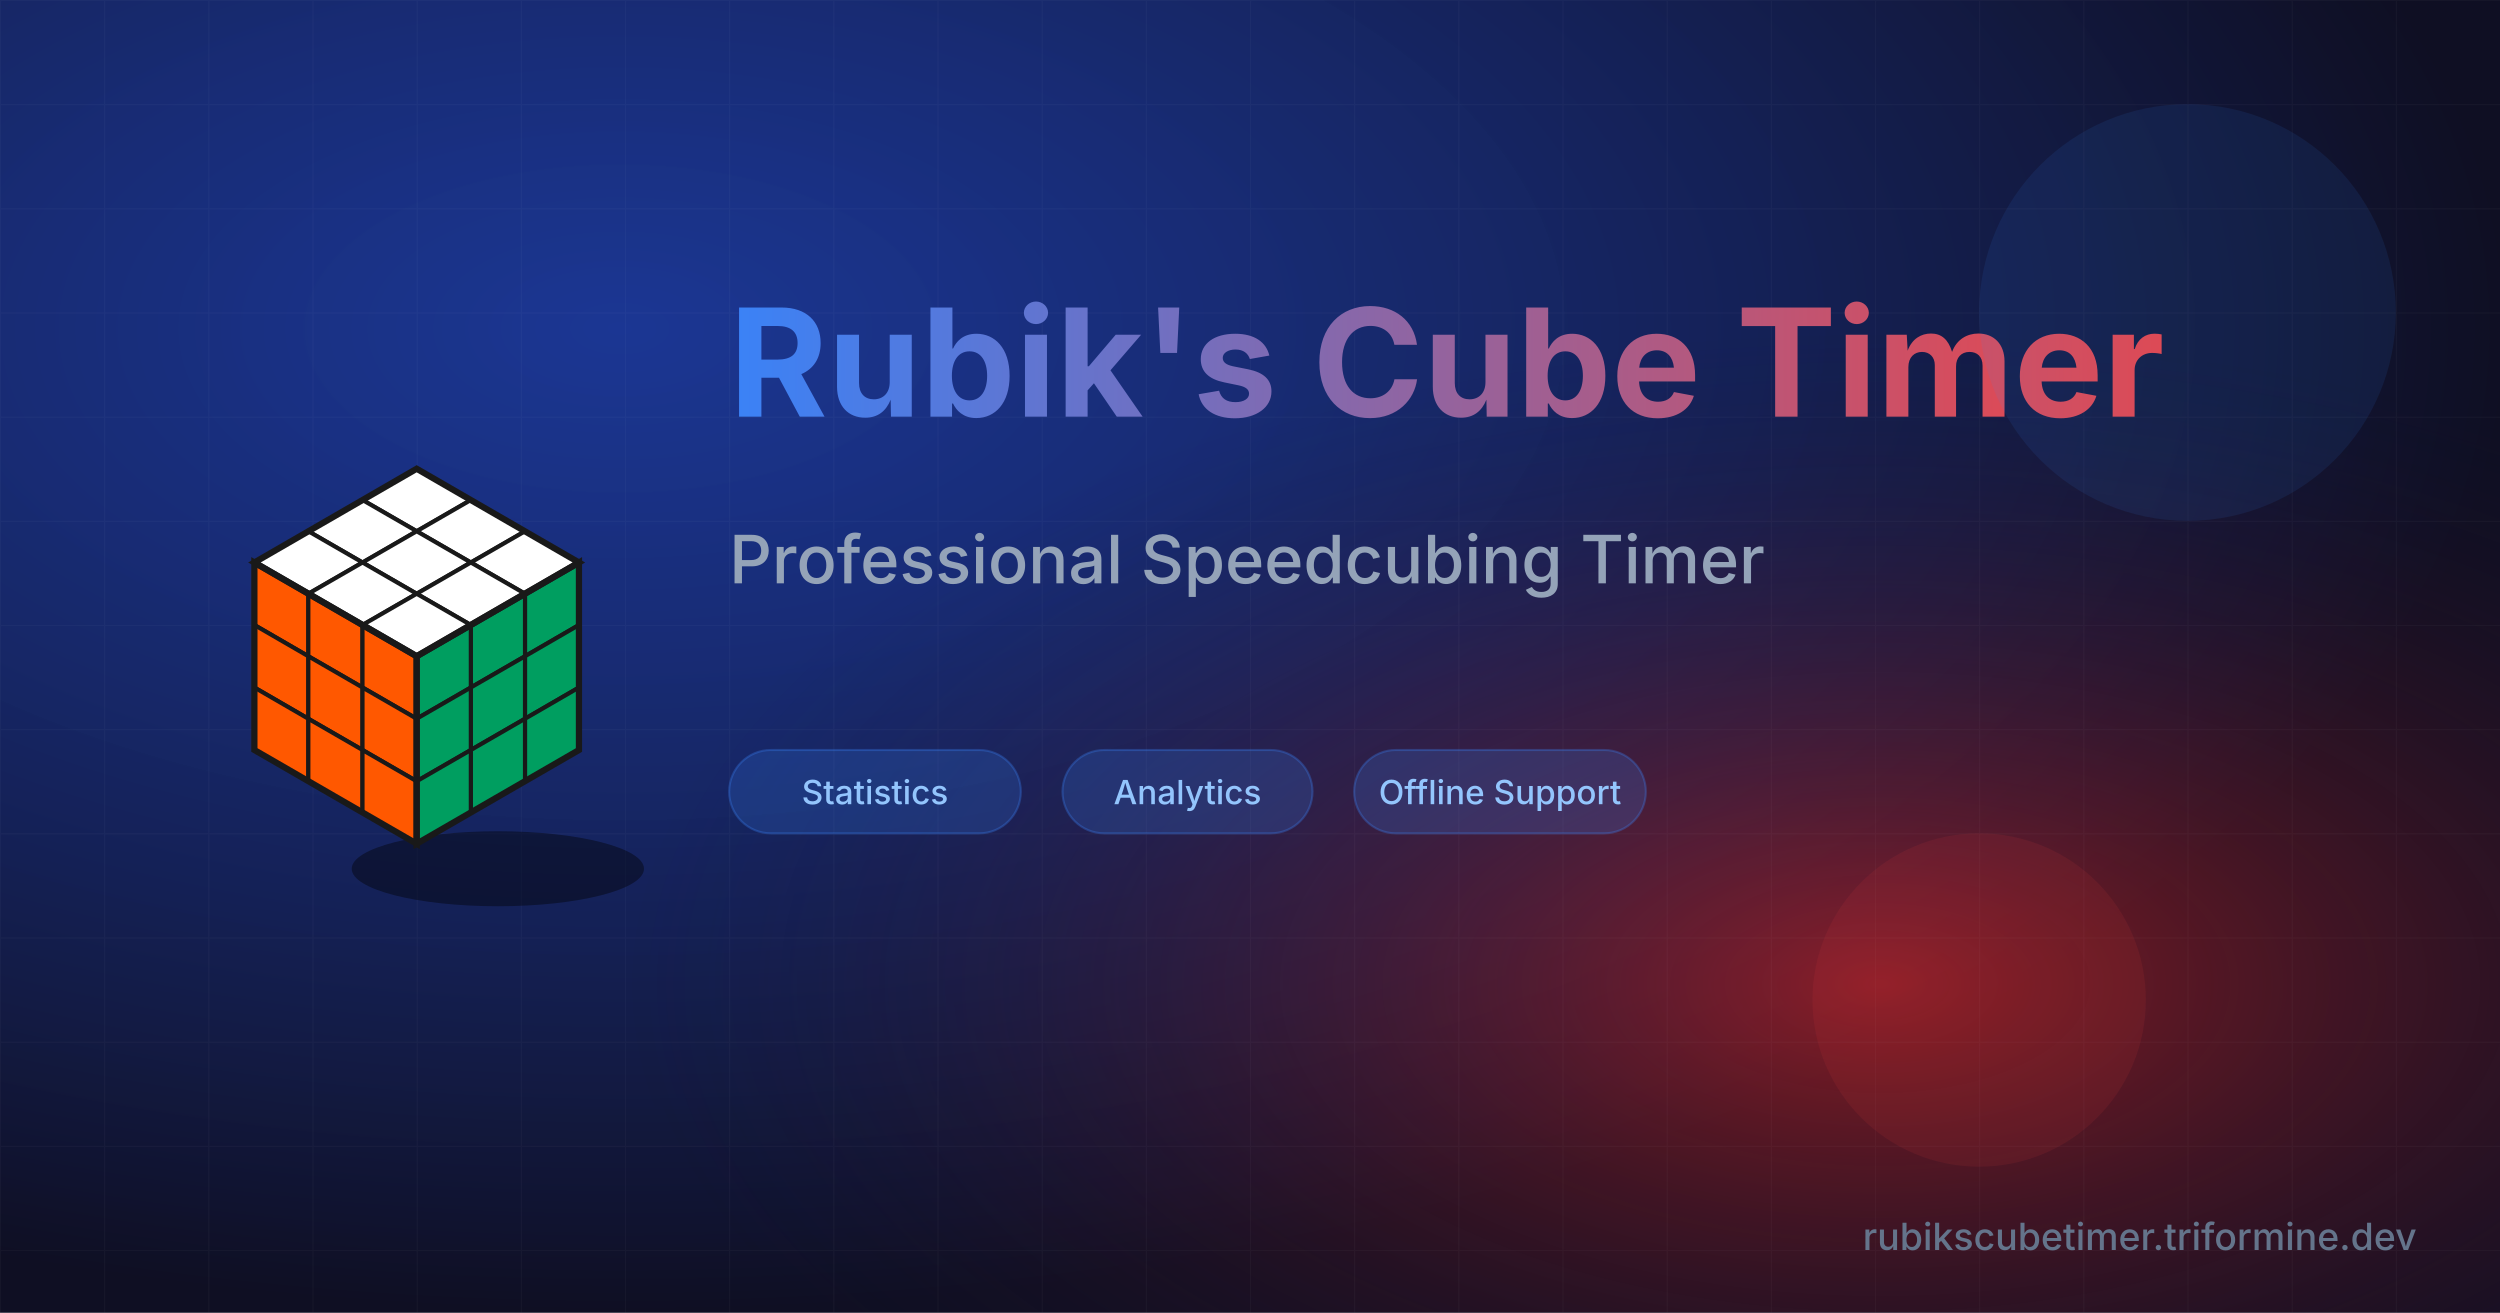
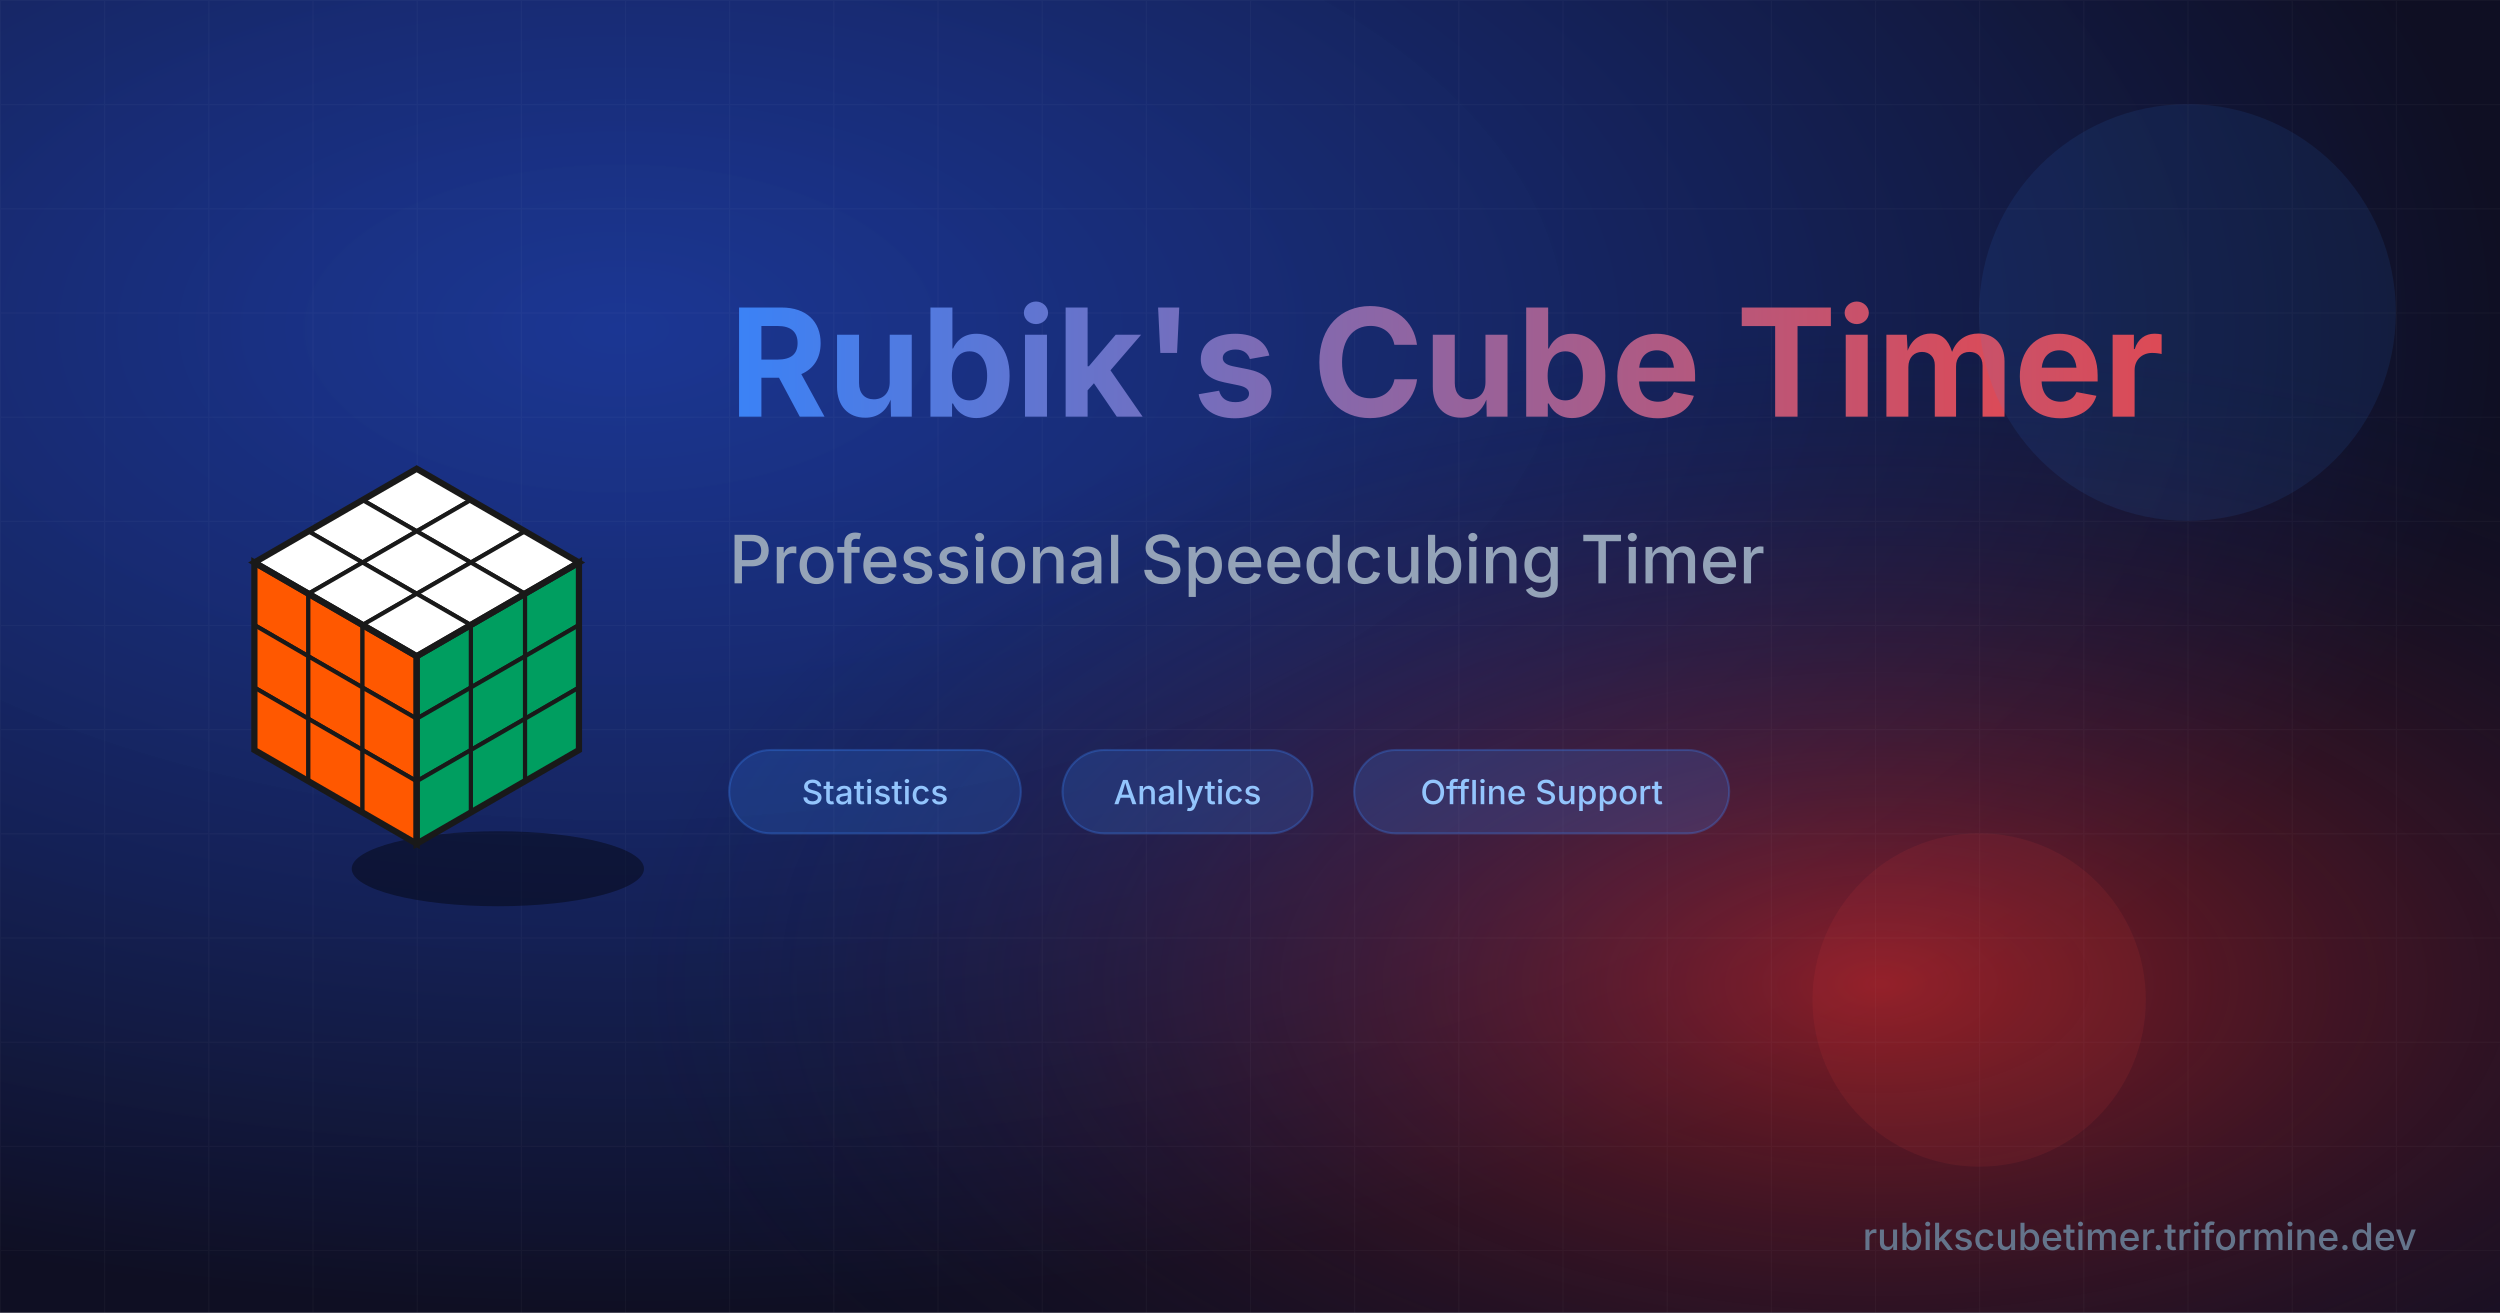
<svg xmlns="http://www.w3.org/2000/svg" width="1200" height="630" viewBox="0 0 1200 630">
  <defs>
    <radialGradient id="bgGradient" cx="25%" cy="25%" r="75%">
      <stop offset="0%" style="stop-color:#1e40af;stop-opacity:0.8" />
      <stop offset="100%" style="stop-color:#0f0f23;stop-opacity:1" />
    </radialGradient>
    <radialGradient id="accentGradient" cx="75%" cy="75%" r="50%">
      <stop offset="0%" style="stop-color:#dc2626;stop-opacity:0.6" />
      <stop offset="100%" style="stop-color:#0f0f23;stop-opacity:0" />
    </radialGradient>
    <linearGradient id="titleGradient" x1="0%" y1="0%" x2="100%" y2="0%">
      <stop offset="0%" style="stop-color:#3b82f6" />
      <stop offset="100%" style="stop-color:#ef4444" />
    </linearGradient>
  </defs>
  <rect width="100%" height="100%" fill="#0f0f23" />
  <rect width="100%" height="100%" fill="url(#bgGradient)" />
  <rect width="100%" height="100%" fill="url(#accentGradient)" />
  <defs>
    <pattern id="grid" width="50" height="50" patternUnits="userSpaceOnUse">
      <path d="M 50 0 L 0 0 0 50" fill="none" stroke="rgba(255,255,255,0.1)" stroke-width="1" />
    </pattern>
  </defs>
  <rect width="100%" height="100%" fill="url(#grid)" opacity="0.3" />
  <ellipse cx="238.971" cy="417" rx="70.148" ry="18" fill="#000" opacity="0.4" />
  <path d="M 200.0,225.0 L 226.0,240.0 L 200.0,255.0 L 174.0,240.0 Z" fill="#ffffff" stroke="#191919" stroke-width="2" />
  <path d="M 226.0,240.0 L 252.0,255.0 L 226.0,270.0 L 200.0,255.0 Z" fill="#ffffff" stroke="#191919" stroke-width="2" />
  <path d="M 252.0,255.0 L 277.9,270.0 L 252.0,285.0 L 226.0,270.0 Z" fill="#ffffff" stroke="#191919" stroke-width="2" />
  <path d="M 174.0,240.0 L 200.0,255.0 L 174.0,270.0 L 148.0,255.0 Z" fill="#ffffff" stroke="#191919" stroke-width="2" />
  <path d="M 200.0,255.0 L 226.0,270.0 L 200.0,285.0 L 174.0,270.0 Z" fill="#ffffff" stroke="#191919" stroke-width="2" />
  <path d="M 226.0,270.0 L 252.0,285.0 L 226.0,300.0 L 200.0,285.0 Z" fill="#ffffff" stroke="#191919" stroke-width="2" />
  <path d="M 148.0,255.0 L 174.0,270.0 L 148.0,285.0 L 122.1,270.0 Z" fill="#ffffff" stroke="#191919" stroke-width="2" />
  <path d="M 174.0,270.0 L 200.0,285.0 L 174.0,300.0 L 148.0,285.0 Z" fill="#ffffff" stroke="#191919" stroke-width="2" />
  <path d="M 200.0,285.0 L 226.0,300.0 L 200.0,315.0 L 174.0,300.0 Z" fill="#ffffff" stroke="#191919" stroke-width="2" />
  <path d="M 277.9,270.0 L 252.0,285.0 L 252.0,315.0 L 277.9,300.0 Z" fill="#009E60" stroke="#191919" stroke-width="2" />
  <path d="M 252.0,285.0 L 226.0,300.0 L 226.0,330.0 L 252.0,315.0 Z" fill="#009E60" stroke="#191919" stroke-width="2" />
  <path d="M 226.0,300.0 L 200.0,315.0 L 200.0,345.0 L 226.0,330.0 Z" fill="#009E60" stroke="#191919" stroke-width="2" />
  <path d="M 277.9,300.0 L 252.0,315.0 L 252.0,345.0 L 277.9,330.0 Z" fill="#009E60" stroke="#191919" stroke-width="2" />
  <path d="M 252.0,315.0 L 226.0,330.0 L 226.0,360.0 L 252.0,345.0 Z" fill="#009E60" stroke="#191919" stroke-width="2" />
  <path d="M 226.0,330.0 L 200.0,345.0 L 200.0,375.0 L 226.0,360.0 Z" fill="#009E60" stroke="#191919" stroke-width="2" />
  <path d="M 277.9,330.0 L 252.0,345.0 L 252.0,375.0 L 277.9,360.0 Z" fill="#009E60" stroke="#191919" stroke-width="2" />
  <path d="M 252.0,345.0 L 226.0,360.0 L 226.0,390.0 L 252.0,375.0 Z" fill="#009E60" stroke="#191919" stroke-width="2" />
  <path d="M 226.0,360.0 L 200.0,375.0 L 200.0,405.0 L 226.0,390.0 Z" fill="#009E60" stroke="#191919" stroke-width="2" />
  <path d="M 122.1,270.0 L 148.0,285.0 L 148.0,315.0 L 122.1,300.0 Z" fill="#FF5800" stroke="#191919" stroke-width="2" />
  <path d="M 148.0,285.0 L 174.0,300.0 L 174.0,330.0 L 148.0,315.0 Z" fill="#FF5800" stroke="#191919" stroke-width="2" />
  <path d="M 174.0,300.0 L 200.0,315.0 L 200.0,345.0 L 174.0,330.0 Z" fill="#FF5800" stroke="#191919" stroke-width="2" />
  <path d="M 122.1,300.0 L 148.0,315.0 L 148.0,345.0 L 122.1,330.0 Z" fill="#FF5800" stroke="#191919" stroke-width="2" />
  <path d="M 148.0,315.0 L 174.0,330.0 L 174.0,360.0 L 148.0,345.0 Z" fill="#FF5800" stroke="#191919" stroke-width="2" />
  <path d="M 174.0,330.0 L 200.0,345.0 L 200.0,375.0 L 174.0,360.0 Z" fill="#FF5800" stroke="#191919" stroke-width="2" />
  <path d="M 122.1,330.0 L 148.0,345.0 L 148.0,375.0 L 122.1,360.0 Z" fill="#FF5800" stroke="#191919" stroke-width="2" />
  <path d="M 148.0,345.0 L 174.0,360.0 L 174.0,390.0 L 148.0,375.0 Z" fill="#FF5800" stroke="#191919" stroke-width="2" />
  <path d="M 174.0,360.0 L 200.0,375.0 L 200.0,405.0 L 174.0,390.0 Z" fill="#FF5800" stroke="#191919" stroke-width="2" />
  <path d="M 122.1,270.0 L 200.0,315.0 L 200.0,405.0 L 122.1,360.0 Z" fill="none" stroke="#191919" stroke-width="3" />
  <path d="M 277.9,270.0 L 200.0,315.0 L 200.0,405.0 L 277.9,360.0 Z" fill="none" stroke="#191919" stroke-width="3" />
  <path d="M 200.0,225.0 L 277.9,270.0 L 200.0,315.0 L 122.1,270.0 Z" fill="none" stroke="#191919" stroke-width="3" />
  <text x="350" y="200" font-family="system-ui, -apple-system, sans-serif" font-size="72" font-weight="bold" fill="url(#titleGradient)">
    Rubik's Cube Timer
  </text>
  <text x="350" y="280" font-family="system-ui, -apple-system, sans-serif" font-size="32" font-weight="500" fill="#94a3b8">
    Professional Speedcubing Timer
  </text>
  <g transform="translate(350, 360)">
    <rect x="0" y="0" width="140" height="40" rx="20" fill="rgba(59, 130, 246, 0.2)" stroke="rgba(59, 130, 246, 0.3)" stroke-width="1" />
    <text x="70" y="26" font-family="system-ui, -apple-system, sans-serif" font-size="16" font-weight="500" fill="#93c5fd" text-anchor="middle">
      Statistics
    </text>
    <rect x="160" y="0" width="120" height="40" rx="20" fill="rgba(59, 130, 246, 0.2)" stroke="rgba(59, 130, 246, 0.3)" stroke-width="1" />
    <text x="220" y="26" font-family="system-ui, -apple-system, sans-serif" font-size="16" font-weight="500" fill="#93c5fd" text-anchor="middle">
      Analytics
    </text>
-     <rect x="300" y="0" width="140" height="40" rx="20" fill="rgba(59, 130, 246, 0.2)" stroke="rgba(59, 130, 246, 0.3)" stroke-width="1" />
-     <text x="370" y="26" font-family="system-ui, -apple-system, sans-serif" font-size="16" font-weight="500" fill="#93c5fd" text-anchor="middle">
+     <rect x="300" y="0" width="180" height="40" rx="20" fill="rgba(59, 130, 246, 0.2)" stroke="rgba(59, 130, 246, 0.3)" stroke-width="1" />
+     <text x="390" y="26" font-family="system-ui, -apple-system, sans-serif" font-size="16" font-weight="500" fill="#93c5fd" text-anchor="middle">
      Offline Support
    </text>
  </g>
  <text x="1160" y="600" font-family="system-ui, -apple-system, sans-serif" font-size="18" font-weight="500" fill="#64748b" text-anchor="end">
    rubikscubetimer.triformine.dev
  </text>
  <circle cx="1050" cy="150" r="100" fill="rgba(59, 130, 246, 0.1)" />
  <circle cx="950" cy="480" r="80" fill="rgba(239, 68, 68, 0.1)" />
</svg>
